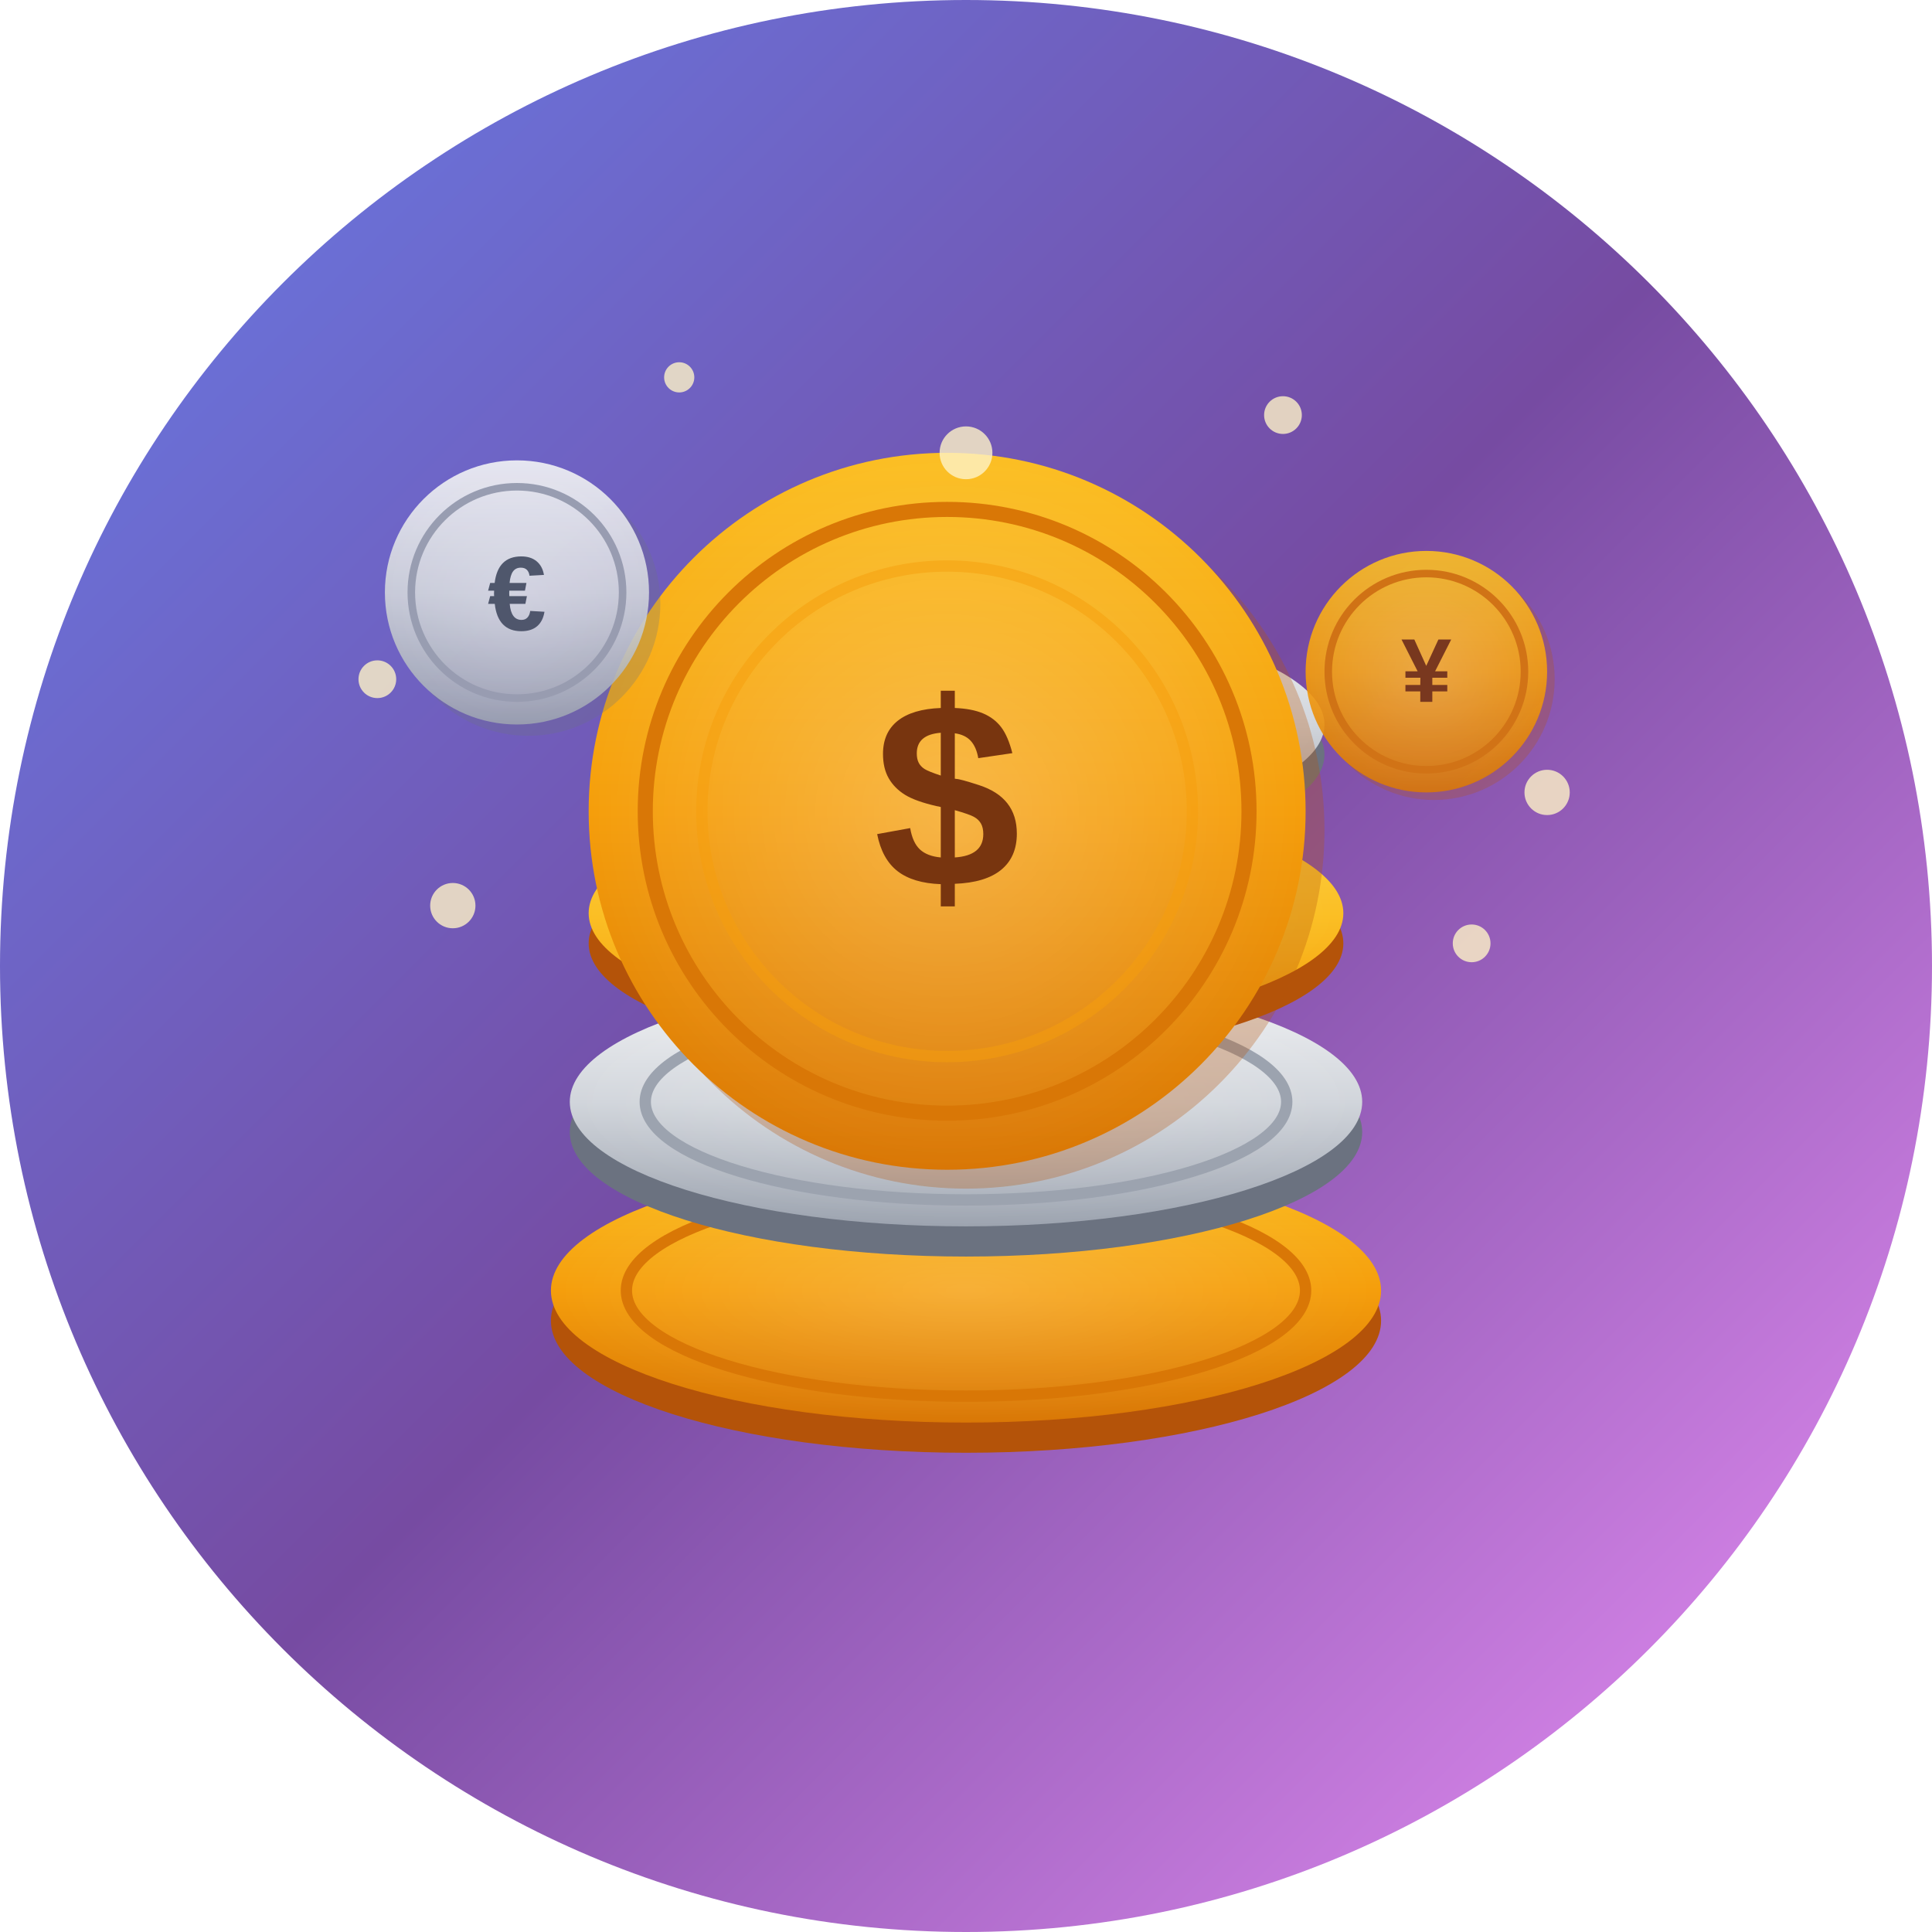
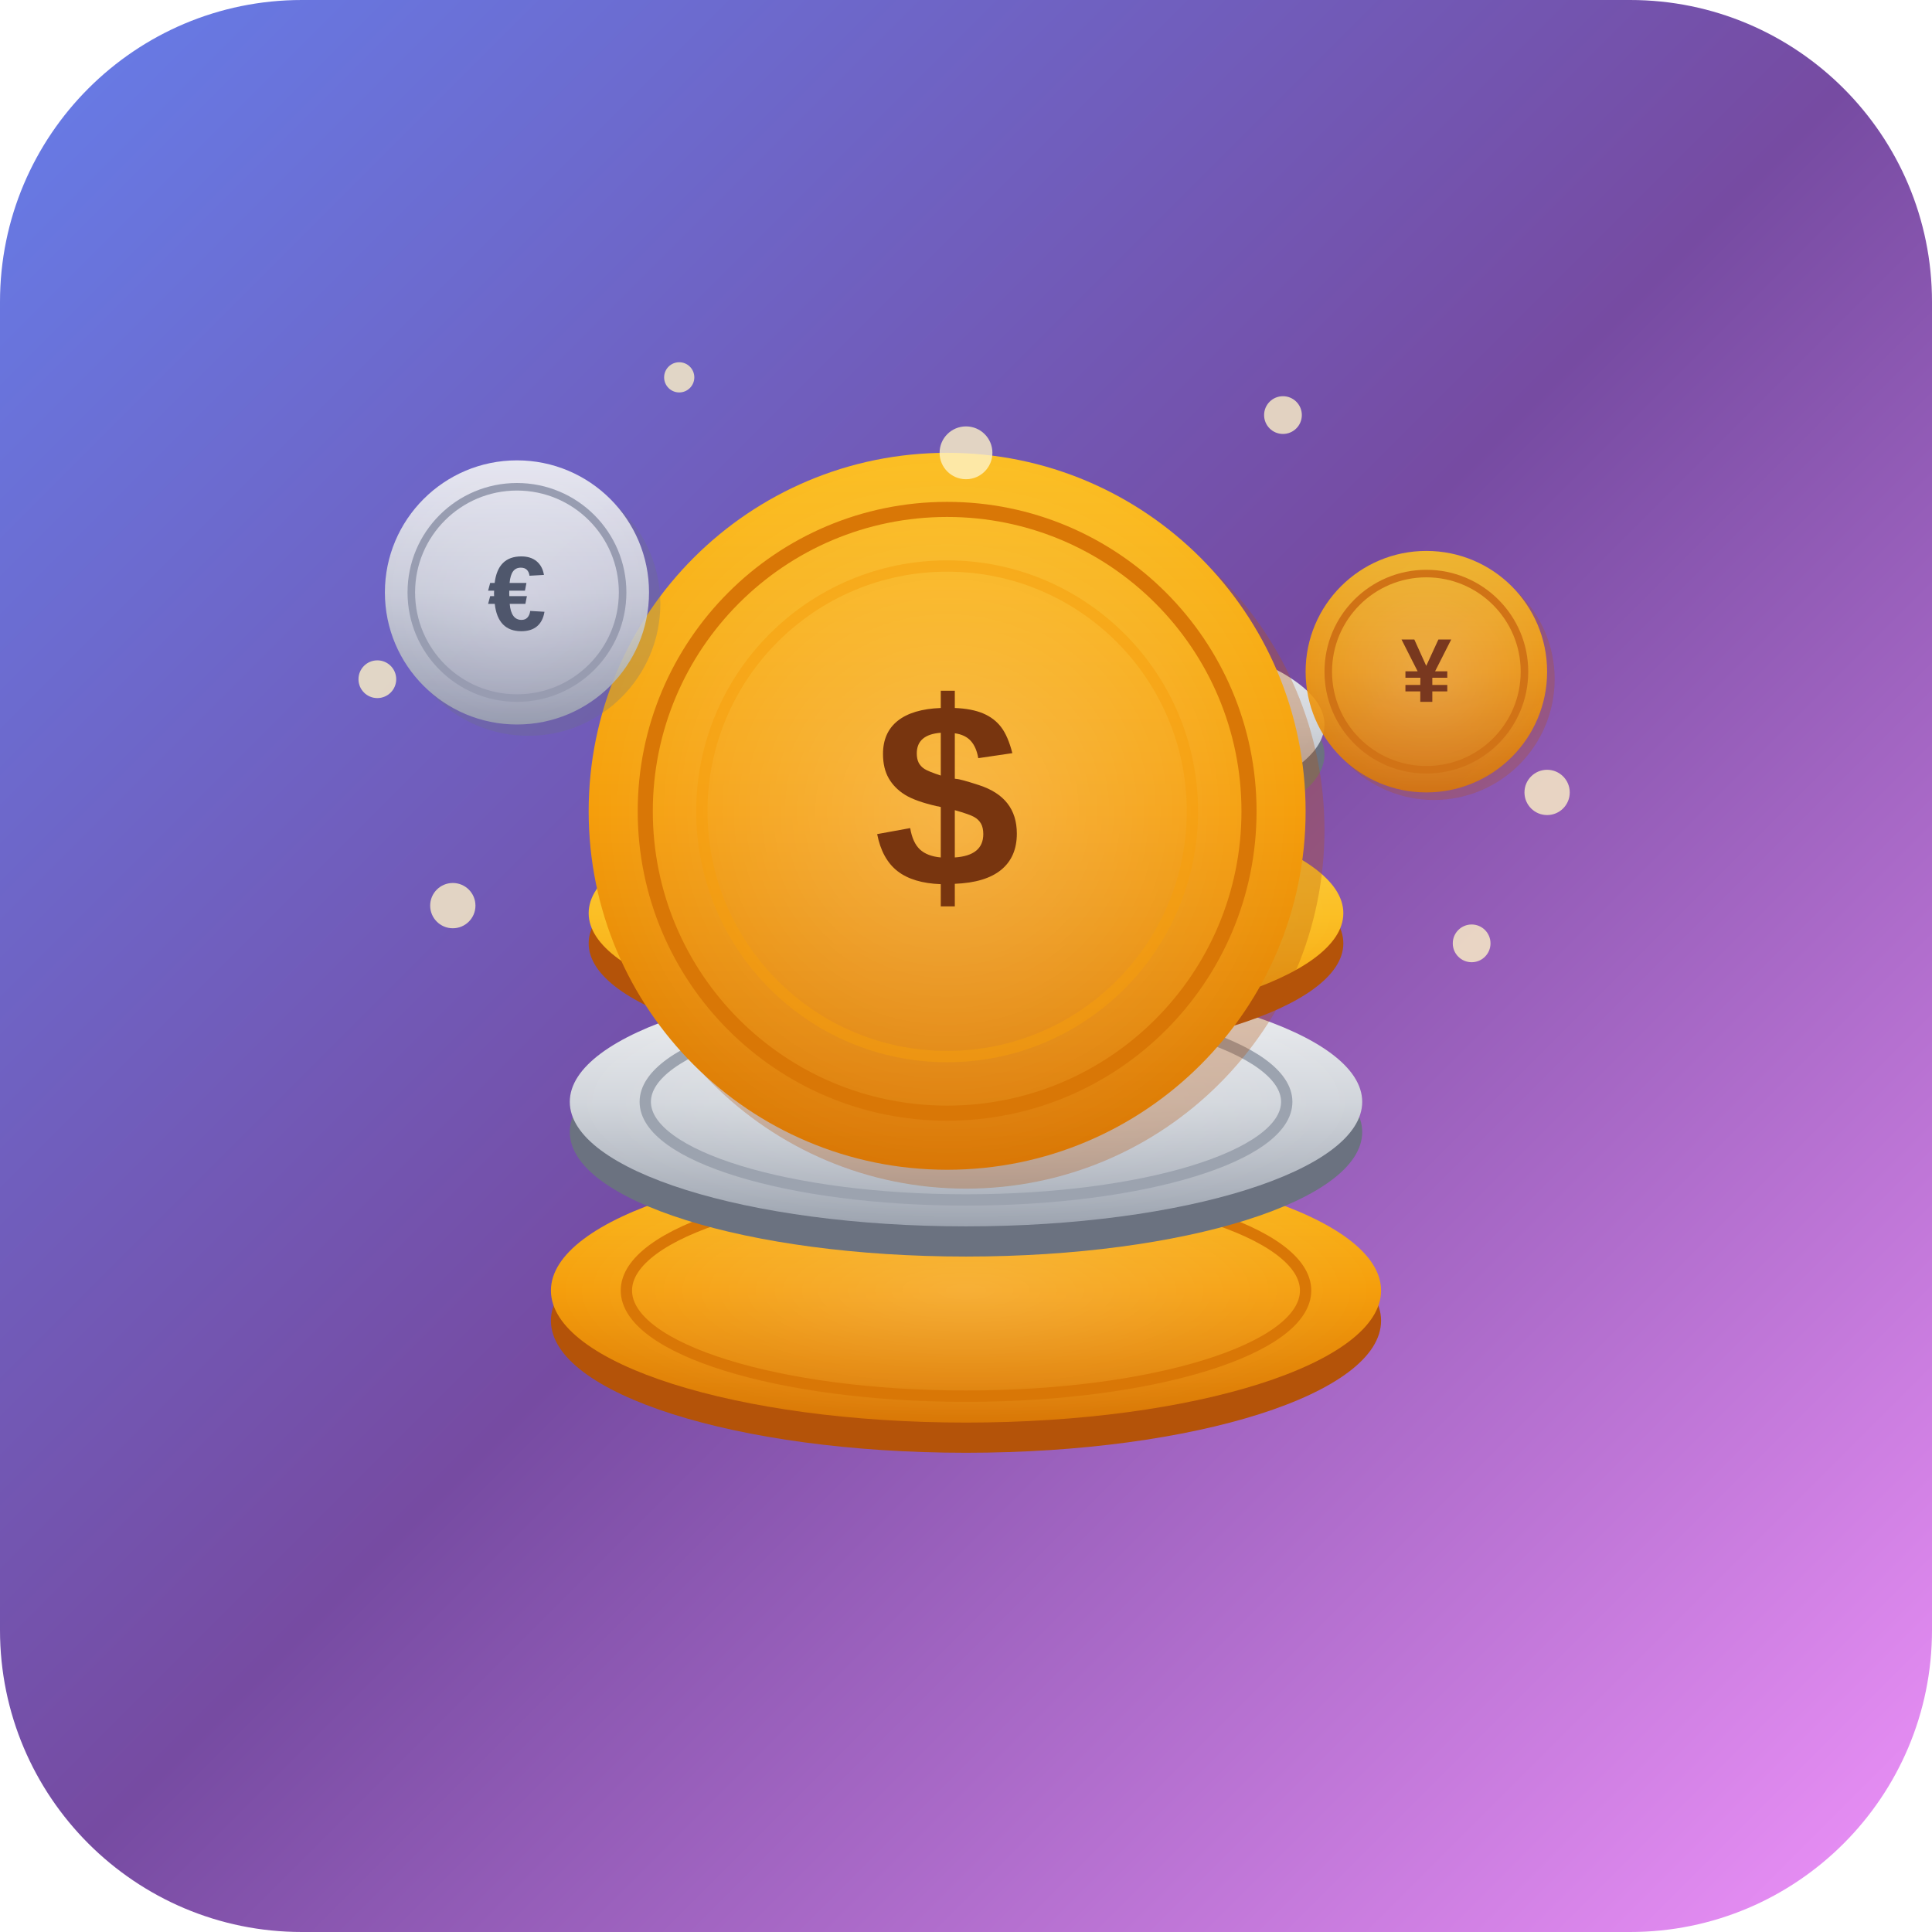
<svg xmlns="http://www.w3.org/2000/svg" viewBox="0 0 512 512" width="512" height="512">
  <defs>
    <linearGradient id="bgGrad" x1="0%" y1="0%" x2="100%" y2="100%">
      <stop offset="0%" style="stop-color:#667eea;stop-opacity:1" />
      <stop offset="50%" style="stop-color:#764ba2;stop-opacity:1" />
      <stop offset="100%" style="stop-color:#f093fb;stop-opacity:1" />
    </linearGradient>
    <linearGradient id="goldGrad" x1="0%" y1="0%" x2="0%" y2="100%">
      <stop offset="0%" style="stop-color:#fbbf24;stop-opacity:1" />
      <stop offset="50%" style="stop-color:#f59e0b;stop-opacity:1" />
      <stop offset="100%" style="stop-color:#d97706;stop-opacity:1" />
    </linearGradient>
    <linearGradient id="goldGrad2" x1="0%" y1="0%" x2="0%" y2="100%">
      <stop offset="0%" style="stop-color:#fcd34d;stop-opacity:1" />
      <stop offset="50%" style="stop-color:#fbbf24;stop-opacity:1" />
      <stop offset="100%" style="stop-color:#f59e0b;stop-opacity:1" />
    </linearGradient>
    <linearGradient id="silverGrad" x1="0%" y1="0%" x2="0%" y2="100%">
      <stop offset="0%" style="stop-color:#f3f4f6;stop-opacity:1" />
      <stop offset="50%" style="stop-color:#d1d5db;stop-opacity:1" />
      <stop offset="100%" style="stop-color:#9ca3af;stop-opacity:1" />
    </linearGradient>
    <radialGradient id="coinShine">
      <stop offset="0%" style="stop-color:#ffffff;stop-opacity:0.6" />
      <stop offset="100%" style="stop-color:#ffffff;stop-opacity:0" />
    </radialGradient>
  </defs>
-   <circle cx="256" cy="256" r="256" fill="url(#bgGrad)" />
+   <rect width="512" height="512" rx="80" ry="80" fill="url(#bgGrad)" />
  <g transform="translate(256, 350)">
    <ellipse cx="0" cy="0" rx="110" ry="35" fill="#b45309" />
    <ellipse cx="0" cy="-8" rx="110" ry="35" fill="url(#goldGrad)" />
    <ellipse cx="0" cy="-8" rx="110" ry="35" fill="url(#coinShine)" opacity="0.3" />
    <ellipse cx="0" cy="-8" rx="90" ry="28" fill="none" stroke="#d97706" stroke-width="3" />
  </g>
  <g transform="translate(256, 300)">
    <ellipse cx="0" cy="0" rx="105" ry="33" fill="#6b7280" />
    <ellipse cx="0" cy="-8" rx="105" ry="33" fill="url(#silverGrad)" />
    <ellipse cx="0" cy="-8" rx="105" ry="33" fill="url(#coinShine)" opacity="0.4" />
    <ellipse cx="0" cy="-8" rx="85" ry="26" fill="none" stroke="#9ca3af" stroke-width="3" />
  </g>
  <g transform="translate(256, 250)">
    <ellipse cx="0" cy="0" rx="100" ry="31" fill="#b45309" />
    <ellipse cx="0" cy="-8" rx="100" ry="31" fill="url(#goldGrad2)" />
    <ellipse cx="0" cy="-8" rx="100" ry="31" fill="url(#coinShine)" opacity="0.3" />
    <ellipse cx="0" cy="-8" rx="80" ry="24" fill="none" stroke="#d97706" stroke-width="3" />
  </g>
  <g transform="translate(256, 200)">
    <ellipse cx="0" cy="0" rx="95" ry="29" fill="#6b7280" />
    <ellipse cx="0" cy="-8" rx="95" ry="29" fill="url(#silverGrad)" />
    <ellipse cx="0" cy="-8" rx="95" ry="29" fill="url(#coinShine)" opacity="0.5" />
    <ellipse cx="0" cy="-8" rx="75" ry="22" fill="none" stroke="#9ca3af" stroke-width="2" />
  </g>
  <g transform="translate(256, 220)">
    <circle cx="0" cy="0" r="95" fill="#b45309" opacity="0.3" />
    <circle cx="-5" cy="-5" r="95" fill="url(#goldGrad)" />
    <circle cx="-5" cy="-5" r="95" fill="url(#coinShine)" opacity="0.4" />
    <circle cx="-5" cy="-5" r="80" fill="none" stroke="#d97706" stroke-width="4" />
    <circle cx="-5" cy="-5" r="65" fill="none" stroke="#f59e0b" stroke-width="3" opacity="0.5" />
    <text x="-5" y="15" text-anchor="middle" font-family="Arial, sans-serif" font-size="70" font-weight="bold" fill="#78350f">$</text>
  </g>
  <g transform="translate(140, 160)" opacity="0.9">
    <circle cx="0" cy="0" r="35" fill="#6b7280" opacity="0.3" />
    <circle cx="-3" cy="-3" r="35" fill="url(#silverGrad)" />
    <circle cx="-3" cy="-3" r="35" fill="url(#coinShine)" opacity="0.4" />
    <circle cx="-3" cy="-3" r="28" fill="none" stroke="#9ca3af" stroke-width="2" />
    <text x="-3" y="7" text-anchor="middle" font-family="Arial, sans-serif" font-size="28" font-weight="bold" fill="#4b5563">€</text>
  </g>
  <g transform="translate(380, 180)" opacity="0.9">
    <circle cx="0" cy="0" r="32" fill="#b45309" opacity="0.3" />
    <circle cx="-2" cy="-2" r="32" fill="url(#goldGrad)" />
    <circle cx="-2" cy="-2" r="32" fill="url(#coinShine)" opacity="0.3" />
    <circle cx="-2" cy="-2" r="26" fill="none" stroke="#d97706" stroke-width="2" />
    <text x="-2" y="6" text-anchor="middle" font-family="Arial, sans-serif" font-size="24" font-weight="bold" fill="#78350f">¥</text>
  </g>
  <g opacity="0.8">
    <circle cx="120" cy="240" r="6" fill="#fef3c7" />
    <circle cx="390" cy="250" r="5" fill="#fef3c7" />
    <circle cx="256" cy="120" r="7" fill="#fef3c7" />
    <circle cx="100" cy="180" r="5" fill="#fef3c7" />
    <circle cx="410" cy="210" r="6" fill="#fef3c7" />
    <circle cx="180" cy="100" r="4" fill="#fef3c7" />
    <circle cx="340" cy="110" r="5" fill="#fef3c7" />
  </g>
</svg>
